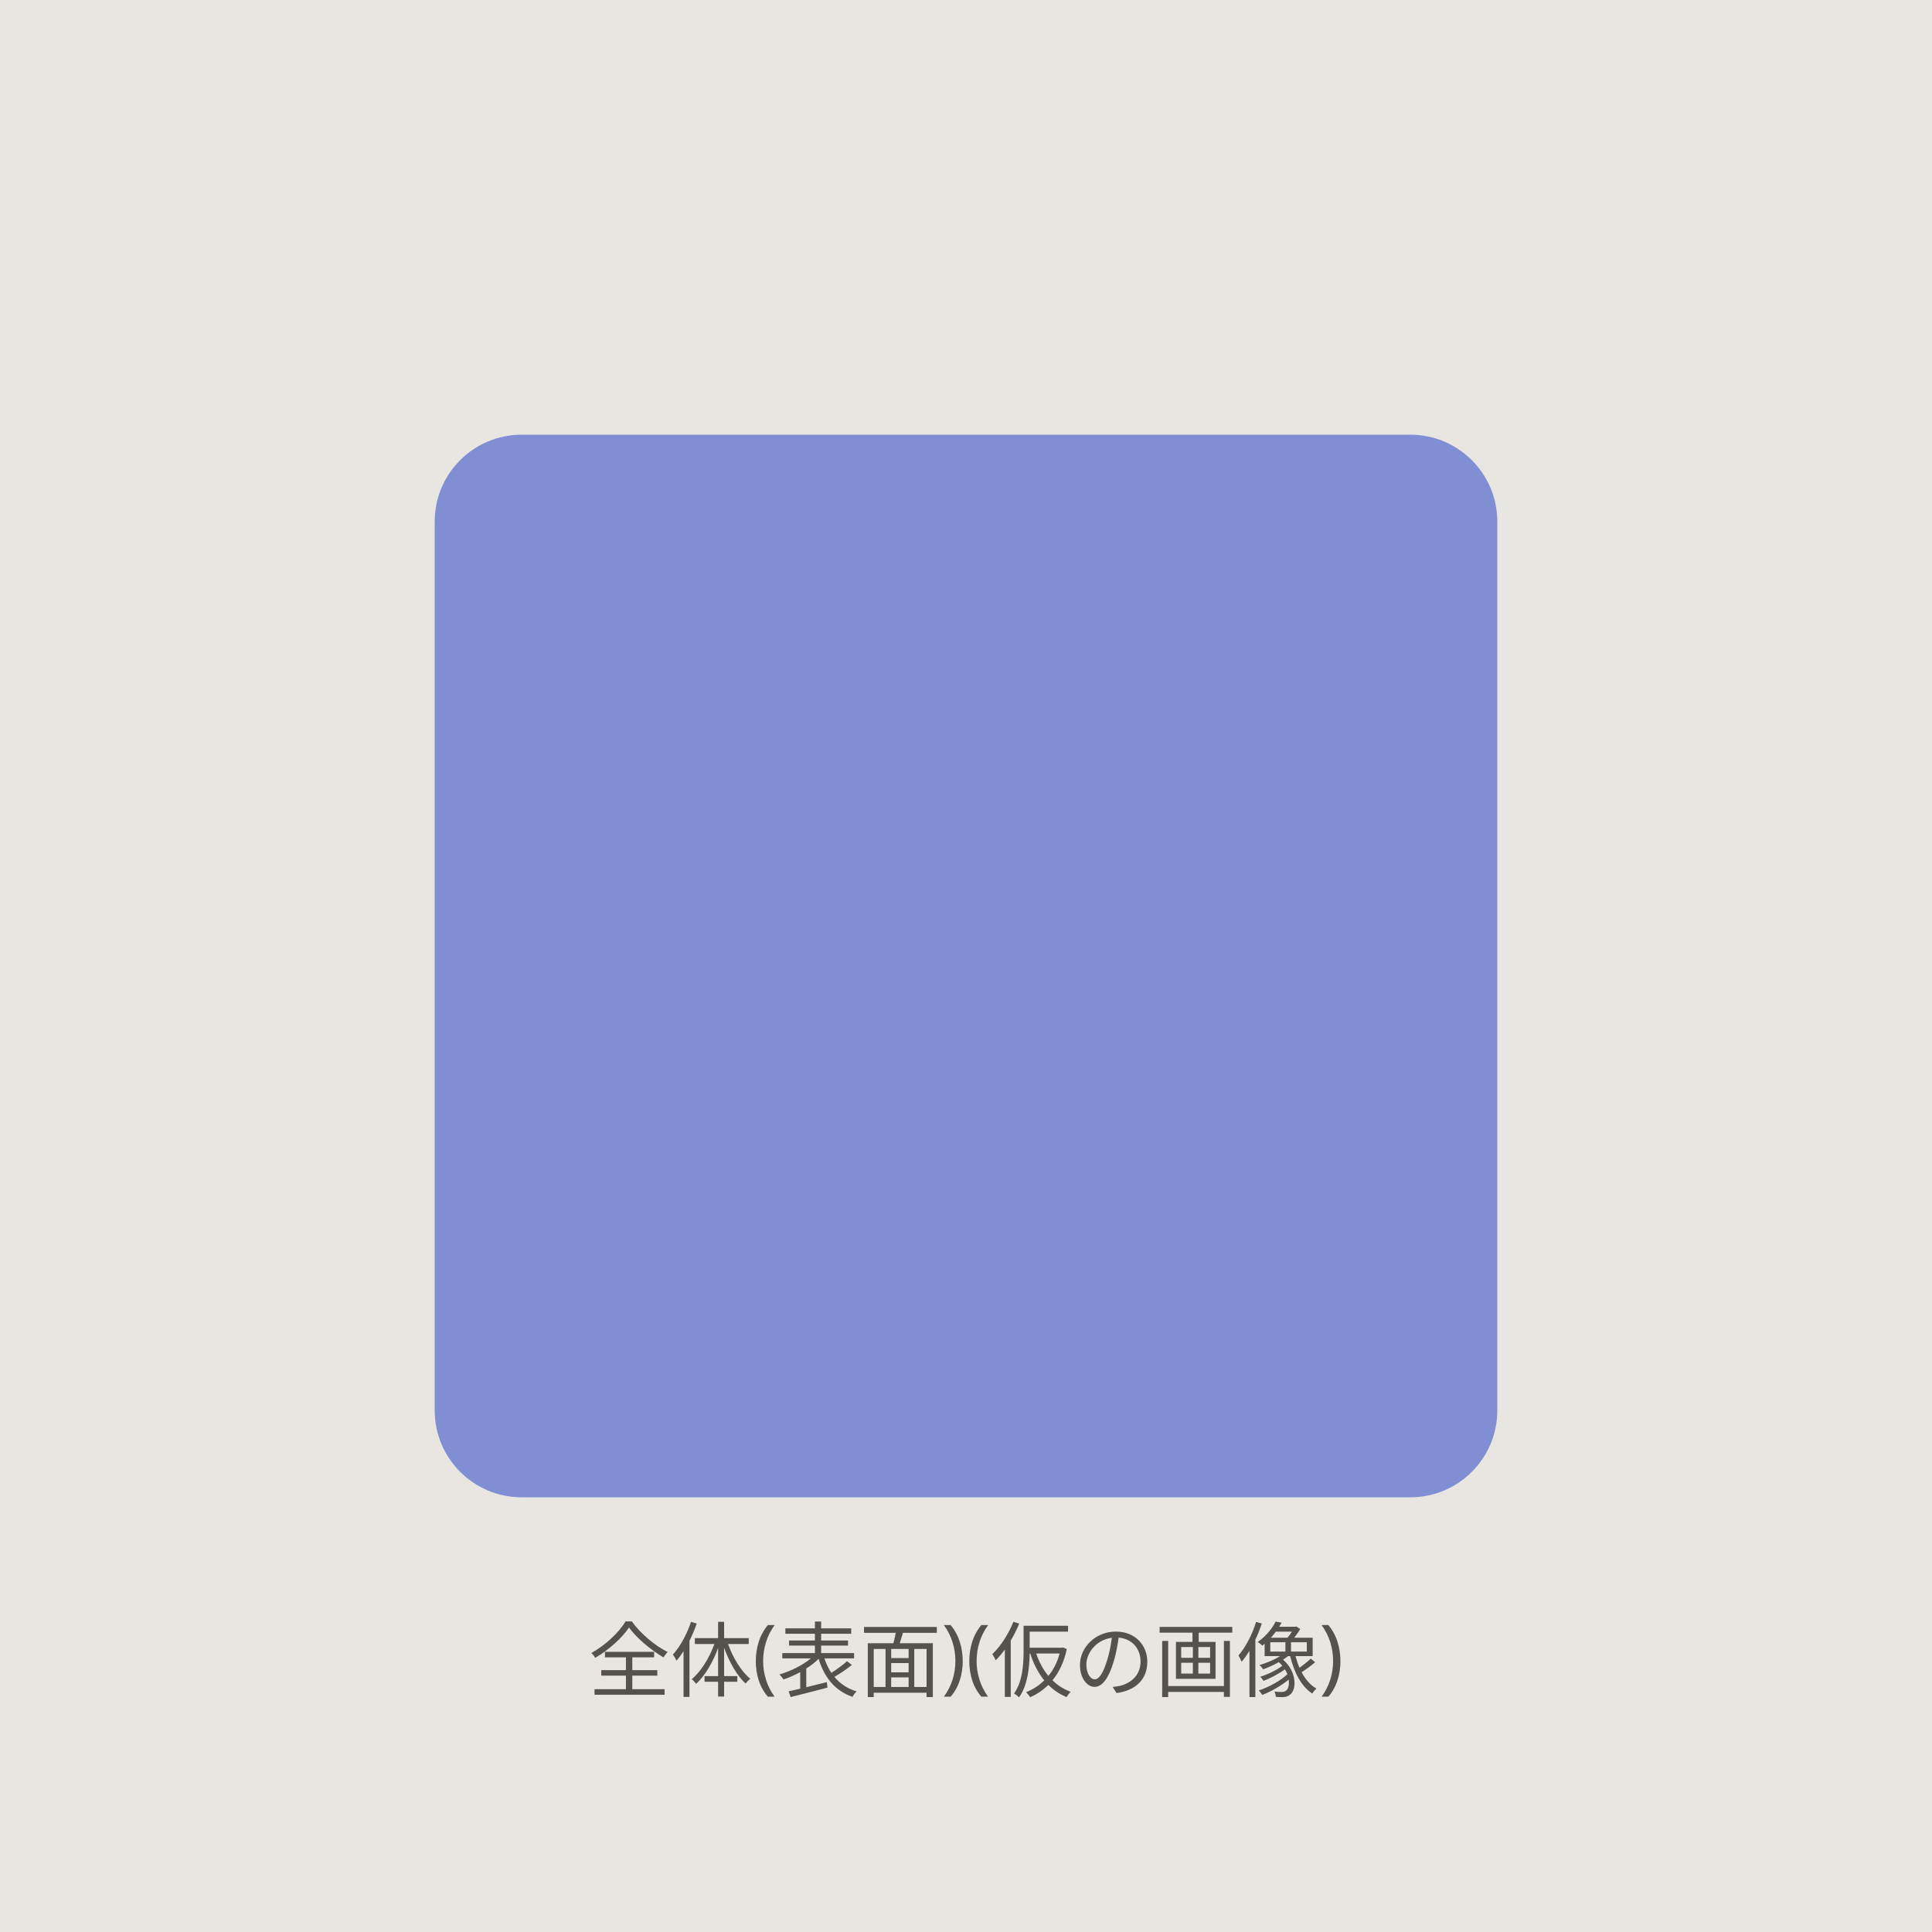
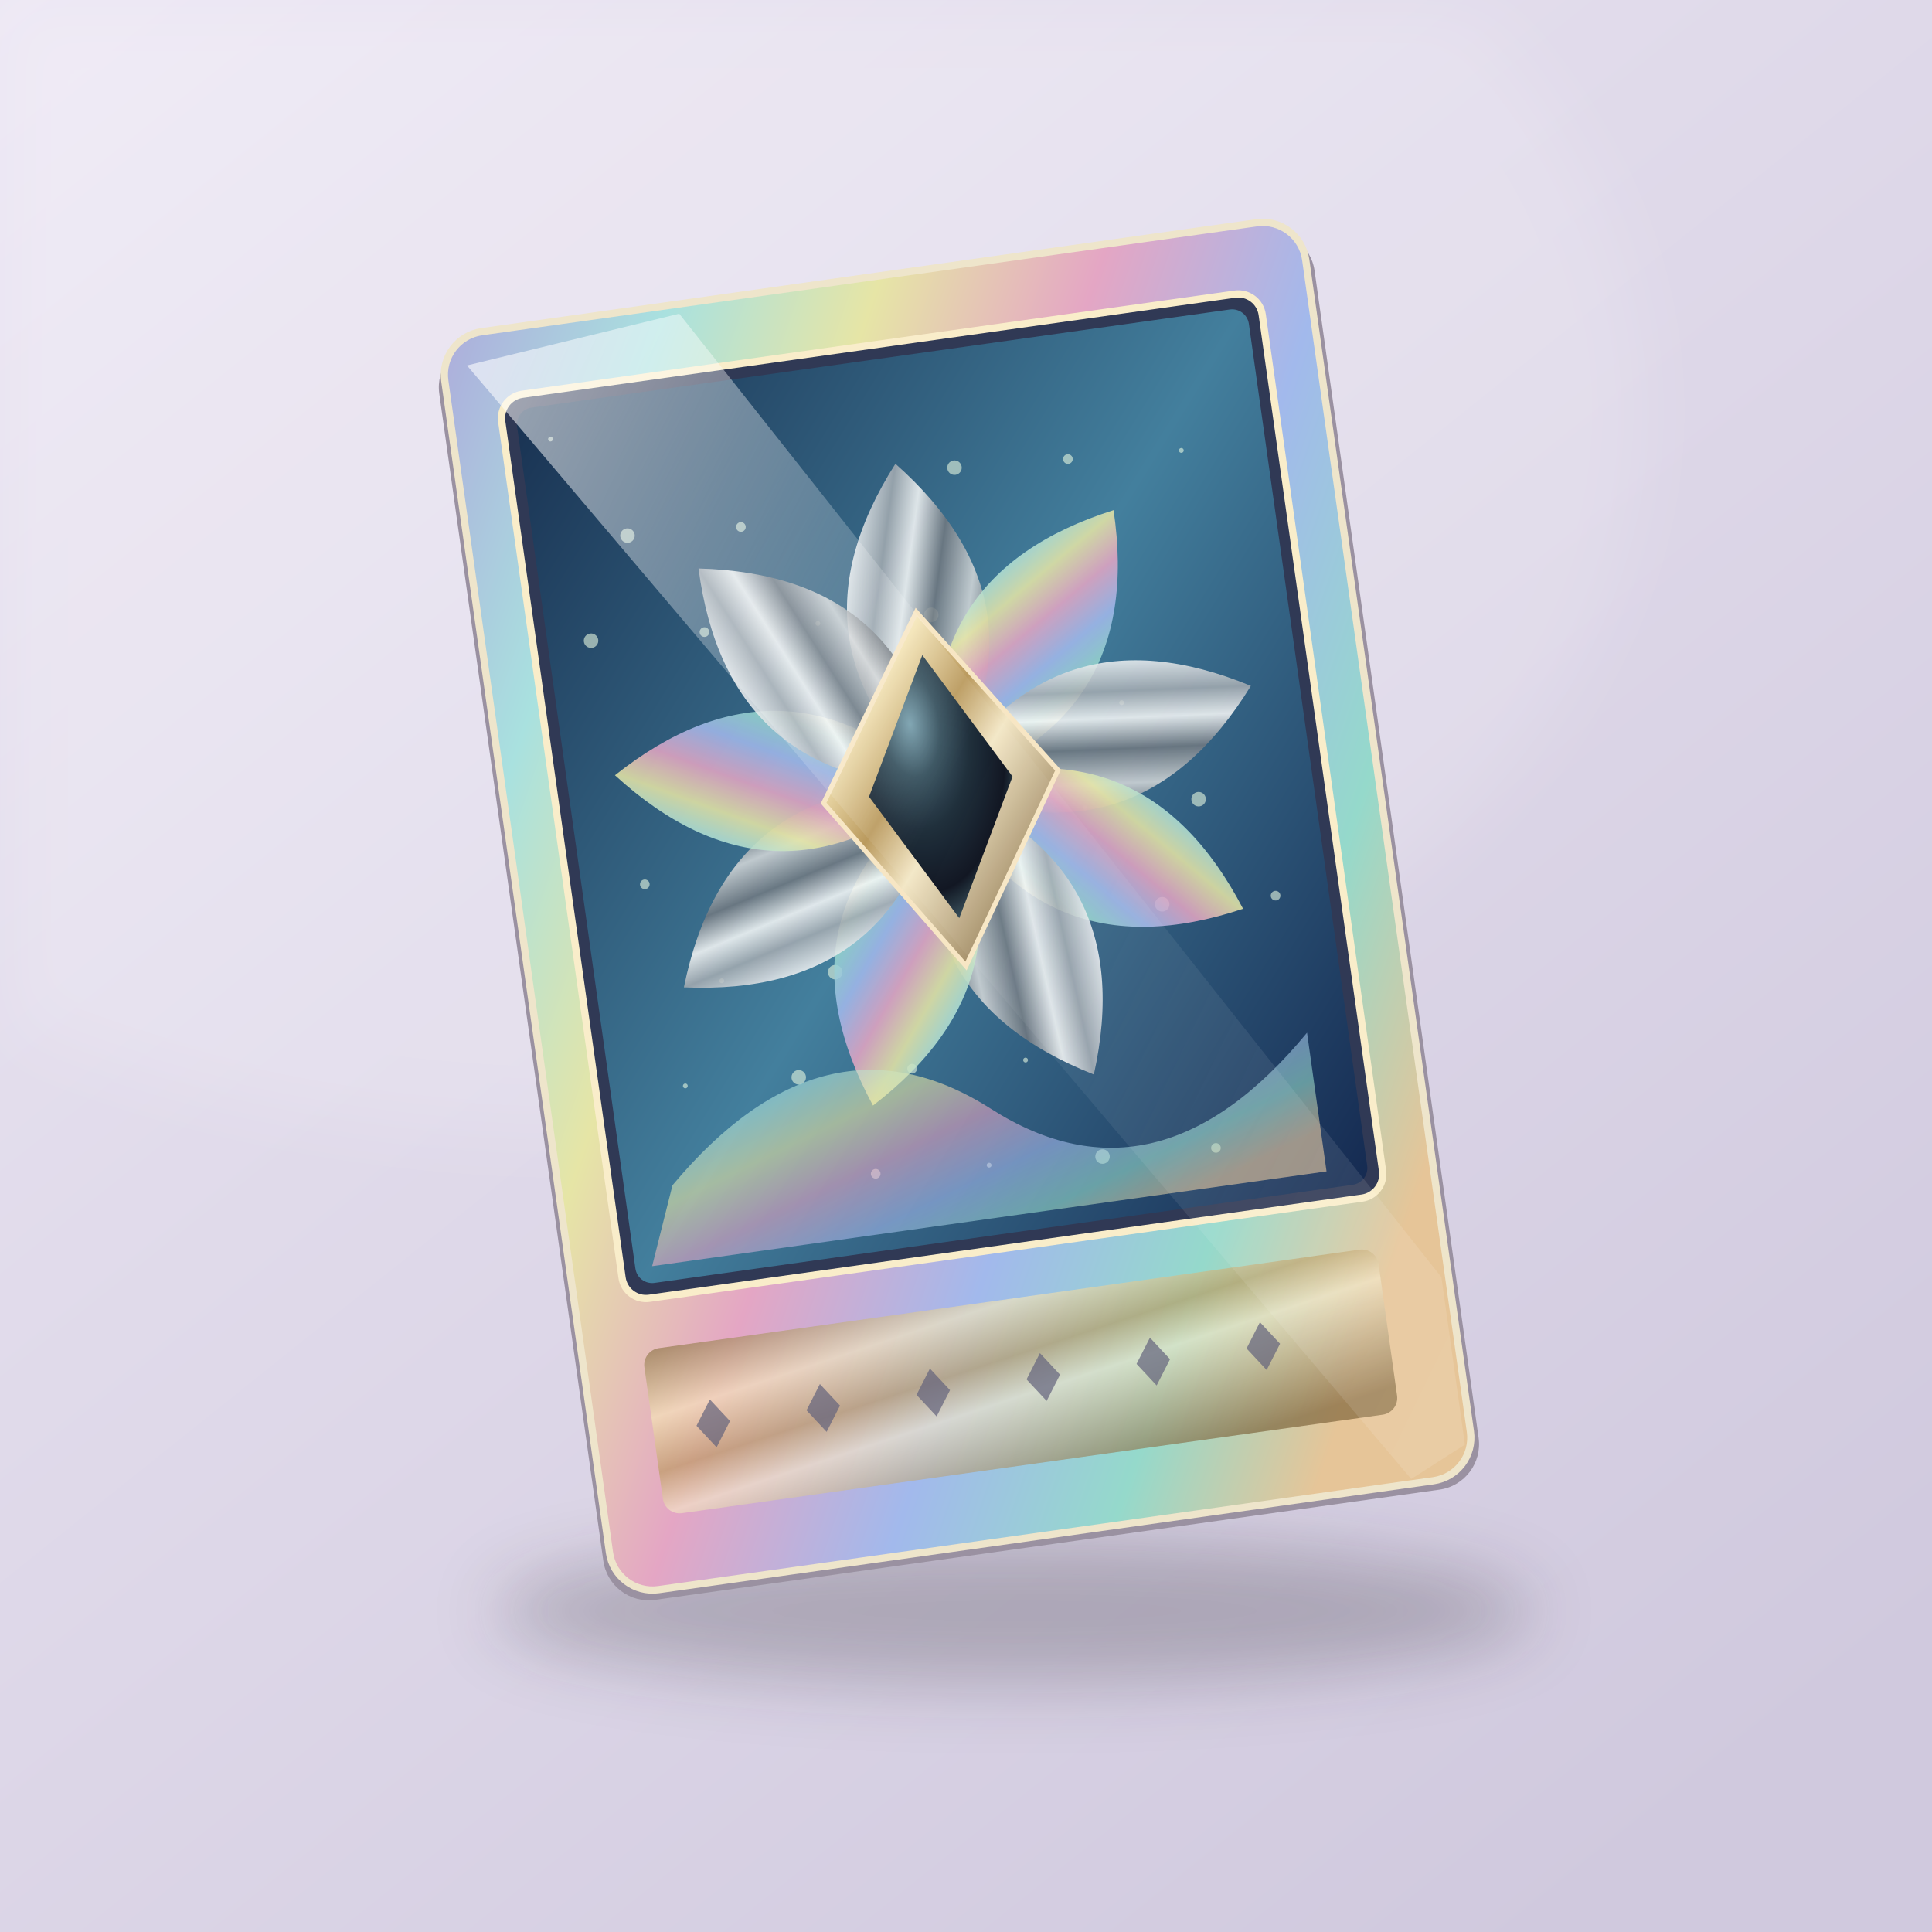
- <svg xmlns="http://www.w3.org/2000/svg" viewBox="0 0 800 800" role="img" aria-label="全体(表面)(仮の画像)">
-   <rect width="800" height="800" fill="#e9e6e1" />
-   <rect x="180" y="180" width="440" height="440" rx="36" fill="#6d7fd1" opacity=".85" />
-   <text x="400" y="700" font-family="sans-serif" font-size="34" text-anchor="middle" fill="#55514b">全体(表面)(仮の画像)</text>
+ <svg xmlns="http://www.w3.org/2000/svg" width="800" height="800" viewBox="0 0 800 800" role="img" aria-labelledby="title">
+   <defs>
+     <linearGradient id="bg" x2=".8" y2="1">
+       <stop stop-color="#ede8f4" />
+       <stop offset="1" stop-color="#d0c9de" />
+     </linearGradient>
+     <linearGradient id="steel" x1="0" y1="0" x2="1" y2=".65">
+       <stop stop-color="#5d636a" />
+       <stop offset=".19" stop-color="#f0f2f3" />
+       <stop offset=".35" stop-color="#a3aab0" />
+       <stop offset=".49" stop-color="#f8f9f8" />
+       <stop offset=".65" stop-color="#707880" />
+       <stop offset=".83" stop-color="#d5d8d9" />
+       <stop offset="1" stop-color="#555d65" />
+     </linearGradient>
+     <linearGradient id="black" x2=".8" y2="1">
+       <stop stop-color="#53575b" />
+       <stop offset=".3" stop-color="#25282c" />
+       <stop offset=".7" stop-color="#111519" />
+       <stop offset="1" stop-color="#383c40" />
+     </linearGradient>
+     <linearGradient id="leather" x2=".85" y2="1">
+       <stop stop-color="#45434a" />
+       <stop offset=".35" stop-color="#25242b" />
+       <stop offset=".7" stop-color="#17171d" />
+       <stop offset="1" stop-color="#333139" />
+     </linearGradient>
+     <linearGradient id="gold" x2=".8" y2="1">
+       <stop stop-color="#8a7042" />
+       <stop offset=".25" stop-color="#f6e7b8" />
+       <stop offset=".45" stop-color="#ba9a5e" />
+       <stop offset=".6" stop-color="#f3e7c6" />
+       <stop offset="1" stop-color="#7a5f36" />
+     </linearGradient>
+     <radialGradient id="glass" cx=".35" cy=".25" r=".8">
+       <stop stop-color="#769eac" />
+       <stop offset=".25" stop-color="#35505d" />
+       <stop offset=".5" stop-color="#192936" />
+       <stop offset=".8" stop-color="#090f1b" />
+       <stop offset="1" stop-color="#3c5965" />
+     </radialGradient>
+     <linearGradient id="coating" x2=".8" y2="1">
+       <stop stop-color="#7cdbc8" stop-opacity=".7" />
+       <stop offset=".35" stop-color="#8a6cce" stop-opacity=".15" />
+       <stop offset=".7" stop-color="#c05d9a" stop-opacity=".4" />
+       <stop offset="1" stop-color="#dbc284" stop-opacity=".1" />
+     </linearGradient>
+     <linearGradient id="glint" x2="1" y2="1">
+       <stop stop-color="#ffffff" stop-opacity=".6" />
+       <stop offset=".45" stop-color="#ffffff" stop-opacity=".03" />
+       <stop offset="1" stop-color="#ffffff" stop-opacity=".12" />
+     </linearGradient>
+     <linearGradient id="foil" x2="1" y2=".75">
+       <stop stop-color="#adaddc" />
+       <stop offset=".17" stop-color="#a9e1df" />
+       <stop offset=".33" stop-color="#e6e5a6" />
+       <stop offset=".5" stop-color="#e4a6c4" />
+       <stop offset=".68" stop-color="#a2b9ec" />
+       <stop offset=".85" stop-color="#95d9cb" />
+       <stop offset="1" stop-color="#e6c598" />
+     </linearGradient>
+     <linearGradient id="blue" x2="1" y2="1">
+       <stop stop-color="#193252" />
+       <stop offset=".5" stop-color="#437f9d" />
+       <stop offset="1" stop-color="#152a51" />
+     </linearGradient>
+     <linearGradient id="armor" x2="1" y2=".6">
+       <stop stop-color="#b2d0cf" />
+       <stop offset=".2" stop-color="#627f85" />
+       <stop offset=".55" stop-color="#294953" />
+       <stop offset=".8" stop-color="#61858a" />
+       <stop offset="1" stop-color="#193a46" />
+     </linearGradient>
+     <linearGradient id="cape" x2="1" y2=".3">
+       <stop stop-color="#4a344b" />
+       <stop offset=".3" stop-color="#8e6976" />
+       <stop offset=".5" stop-color="#4d354d" />
+       <stop offset=".75" stop-color="#a27b86" />
+       <stop offset="1" stop-color="#4d3448" />
+     </linearGradient>
+     <linearGradient id="skin" x2="1" y2=".3">
+       <stop stop-color="#f3cdb2" />
+       <stop offset=".5" stop-color="#c8937e" />
+       <stop offset="1" stop-color="#825a54" />
+     </linearGradient>
+     <filter id="blur" x="-.5" y="-.8" width="2" height="2.6">
+       <feGaussianBlur stdDeviation="14" />
+     </filter>
+     <filter id="grain">
+       <feTurbulence type="fractalNoise" baseFrequency=".65" numOctaves="3" seed="12" result="noise" />
+       <feColorMatrix in="noise" type="saturate" values="0" />
+       <feComposite in2="SourceGraphic" operator="in" />
+       <feBlend in="SourceGraphic" mode="soft-light" />
+     </filter>
+     <pattern id="pebble" width="9" height="8" patternUnits="userSpaceOnUse">
+       <path d="M1 2q2-2 4 0M4 6q2-2 4 0" fill="none" stroke="#b4a5ac" stroke-opacity=".14" stroke-width=".7" />
+     </pattern>
+     <pattern id="weave" width="7" height="7" patternUnits="userSpaceOnUse">
+       <path d="M0 0L7 7M0 7L7 0" stroke="#d3c3b5" stroke-opacity=".14" stroke-width=".7" />
+     </pattern>
+   </defs>
+   <rect x="0" y="0" width="800" height="800" rx="0" fill="url(#bg)" />
+   <ellipse cx="240" cy="170" rx="440" ry="300" fill="#fff" opacity=".15" filter="url(#blur)" />
+   <ellipse cx="420" cy="667" rx="215" ry="30" fill="#25222b" opacity=".24" filter="url(#blur)" />
+   <g transform="rotate(-8 400 400)">
+     <rect x="217" y="116" width="366" height="526" rx="19" fill="#9a91a1" />
+     <rect x="220" y="112" width="360" height="526" rx="18" fill="url(#foil)" stroke="#eee5cb" stroke-width="3" />
+     <rect x="241" y="140" width="318" height="378" rx="10" fill="#303955" stroke="#f9edca" stroke-width="3" />
+     <rect x="247" y="146" width="306" height="366" rx="7" fill="url(#blue)" />
+     <circle cx="260" cy="160" r="1" fill="#e5f6df" opacity=".6" />
+     <circle cx="333" cy="207" r="2" fill="#e5f6df" opacity=".6" />
+     <circle cx="406" cy="254" r="3" fill="#e5f6df" opacity=".6" />
+     <circle cx="479" cy="301" r="1" fill="#e5f6df" opacity=".6" />
+     <circle cx="273" cy="348" r="2" fill="#e5f6df" opacity=".6" />
+     <circle cx="346" cy="395" r="3" fill="#e5f6df" opacity=".6" />
+     <circle cx="419" cy="442" r="1" fill="#e5f6df" opacity=".6" />
+     <circle cx="492" cy="489" r="2" fill="#e5f6df" opacity=".6" />
+     <circle cx="286" cy="204" r="3" fill="#e5f6df" opacity=".6" />
+     <circle cx="359" cy="251" r="1" fill="#e5f6df" opacity=".6" />
+     <circle cx="432" cy="298" r="2" fill="#e5f6df" opacity=".6" />
+     <circle cx="505" cy="345" r="3" fill="#e5f6df" opacity=".6" />
+     <circle cx="299" cy="392" r="1" fill="#e5f6df" opacity=".6" />
+     <circle cx="372" cy="439" r="2" fill="#e5f6df" opacity=".6" />
+     <circle cx="445" cy="486" r="3" fill="#e5f6df" opacity=".6" />
+     <circle cx="518" cy="201" r="1" fill="#e5f6df" opacity=".6" />
+     <circle cx="312" cy="248" r="2" fill="#e5f6df" opacity=".6" />
+     <circle cx="385" cy="295" r="3" fill="#e5f6df" opacity=".6" />
+     <circle cx="458" cy="342" r="1" fill="#e5f6df" opacity=".6" />
+     <circle cx="531" cy="389" r="2" fill="#e5f6df" opacity=".6" />
+     <circle cx="325" cy="436" r="3" fill="#e5f6df" opacity=".6" />
+     <circle cx="398" cy="483" r="1" fill="#e5f6df" opacity=".6" />
+     <circle cx="471" cy="198" r="2" fill="#e5f6df" opacity=".6" />
+     <circle cx="265" cy="245" r="3" fill="#e5f6df" opacity=".6" />
+     <circle cx="338" cy="292" r="1" fill="#e5f6df" opacity=".6" />
+     <circle cx="411" cy="339" r="2" fill="#e5f6df" opacity=".6" />
+     <circle cx="484" cy="386" r="3" fill="#e5f6df" opacity=".6" />
+     <circle cx="278" cy="433" r="1" fill="#e5f6df" opacity=".6" />
+     <circle cx="351" cy="480" r="2" fill="#e5f6df" opacity=".6" />
+     <circle cx="424" cy="195" r="3" fill="#e5f6df" opacity=".6" />
+     <path d="M400 325Q342 258 400 190Q458 258 400 325Z" fill="url(#steel)" transform="rotate(0 400 325)" opacity=".86" />
+     <path d="M400 325Q342 258 400 190Q458 258 400 325Z" fill="url(#foil)" transform="rotate(40 400 325)" opacity=".86" />
+     <path d="M400 325Q342 258 400 190Q458 258 400 325Z" fill="url(#steel)" transform="rotate(80 400 325)" opacity=".86" />
+     <path d="M400 325Q342 258 400 190Q458 258 400 325Z" fill="url(#foil)" transform="rotate(120 400 325)" opacity=".86" />
+     <path d="M400 325Q342 258 400 190Q458 258 400 325Z" fill="url(#steel)" transform="rotate(160 400 325)" opacity=".86" />
+     <path d="M400 325Q342 258 400 190Q458 258 400 325Z" fill="url(#foil)" transform="rotate(200 400 325)" opacity=".86" />
+     <path d="M400 325Q342 258 400 190Q458 258 400 325Z" fill="url(#steel)" transform="rotate(240 400 325)" opacity=".86" />
+     <path d="M400 325Q342 258 400 190Q458 258 400 325Z" fill="url(#foil)" transform="rotate(280 400 325)" opacity=".86" />
+     <path d="M400 325Q342 258 400 190Q458 258 400 325Z" fill="url(#steel)" transform="rotate(320 400 325)" opacity=".86" />
+     <path d="M400 252L449 325 400 400 351 325Z" fill="url(#gold)" stroke="#f7e6c4" stroke-width="2" />
+     <path d="M400 270L430 325 400 380 370 325Z" fill="url(#glass)" />
+     <path d="M267 473Q340 407 402 460T536 447L536 505H254Z" fill="url(#foil)" opacity=".6" />
+     <rect x="245" y="539" width="307" height="69" rx="7" fill="url(#gold)" opacity=".65" />
+     <path d="M270 563l7 10-7 10-7-10Z" fill="#62627c" opacity=".7" />
+     <path d="M316 563l7 10-7 10-7-10Z" fill="#62627c" opacity=".7" />
+     <path d="M362 563l7 10-7 10-7-10Z" fill="#62627c" opacity=".7" />
+     <path d="M408 563l7 10-7 10-7-10Z" fill="#62627c" opacity=".7" />
+     <path d="M454 563l7 10-7 10-7-10Z" fill="#62627c" opacity=".7" />
+     <path d="M500 563l7 10-7 10-7-10Z" fill="#62627c" opacity=".7" />
+     <path d="M230 125L320 116 577 555 577 625 553 636Z" fill="url(#glint)" />
+   </g>
</svg>
